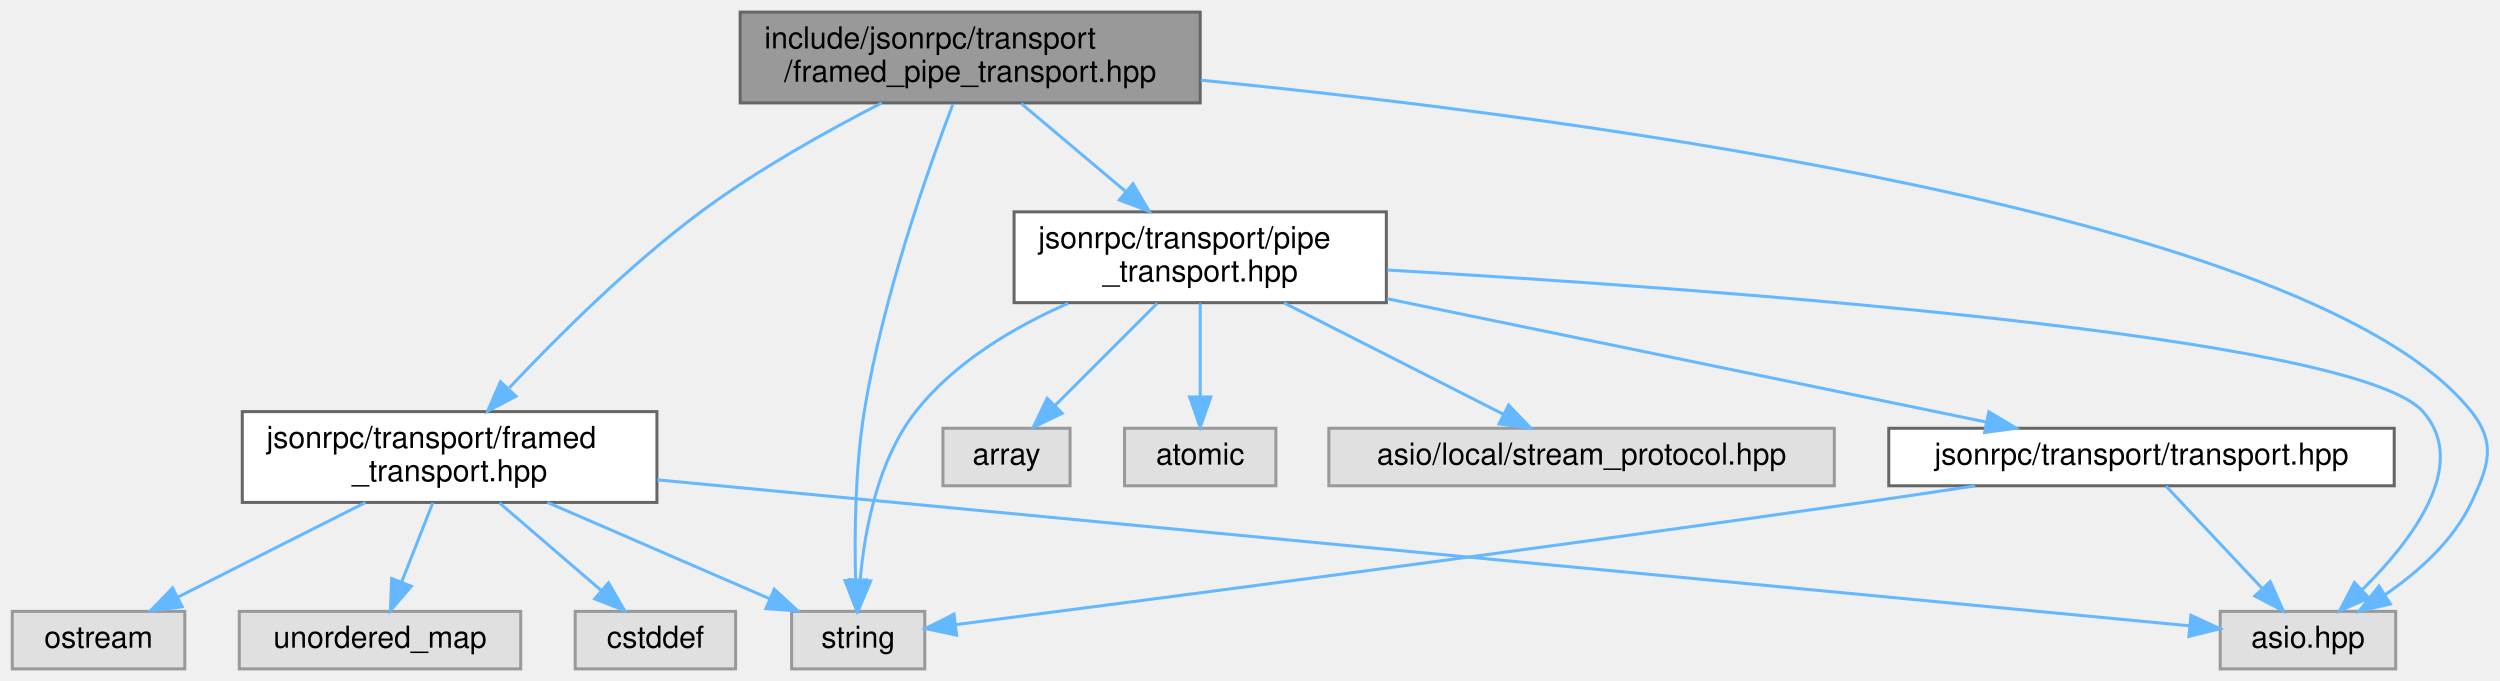
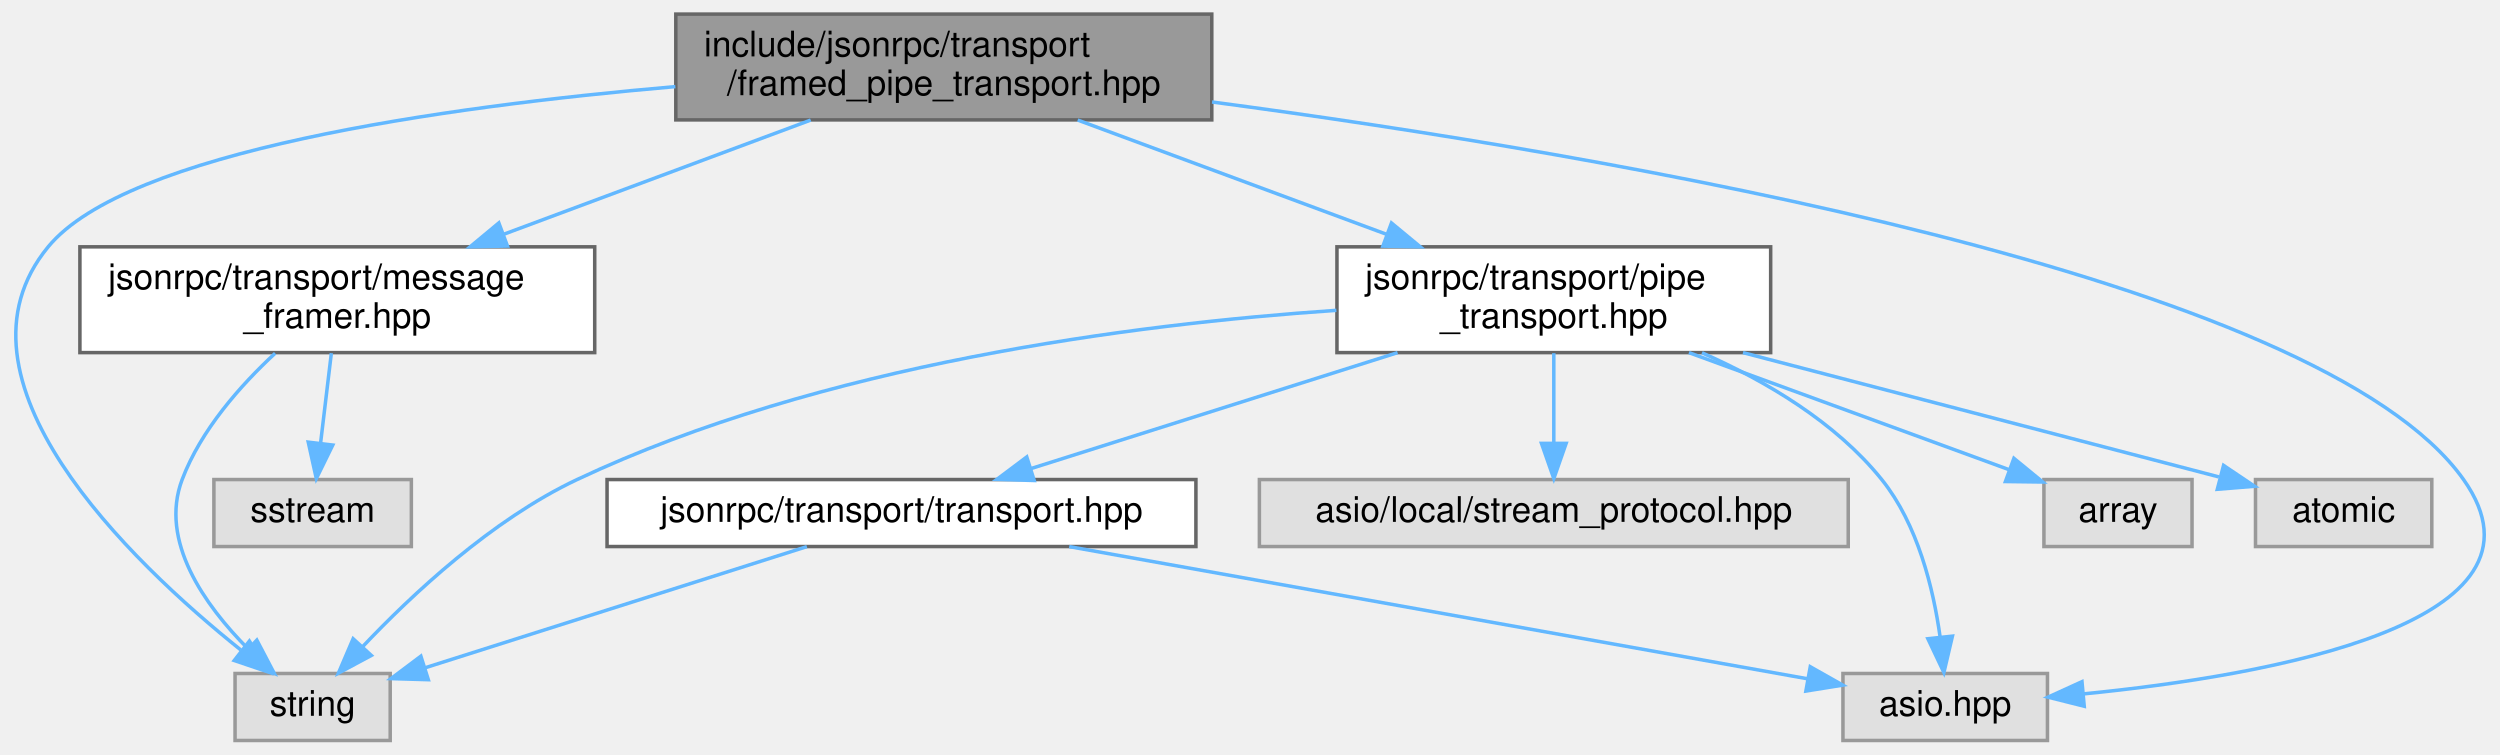
- <svg xmlns="http://www.w3.org/2000/svg" xmlns:xlink="http://www.w3.org/1999/xlink" width="826pt" height="225pt" viewBox="0.00 0.00 825.90 225.00">
-   <g id="graph0" class="graph" transform="scale(1 1) rotate(0) translate(4 221)">
+ <svg xmlns="http://www.w3.org/2000/svg" xmlns:xlink="http://www.w3.org/1999/xlink" width="709pt" height="214pt" viewBox="0.00 0.00 708.66 214.00">
+   <g id="graph0" class="graph" transform="scale(1 1) rotate(0) translate(4 210)">
    <g id="Node000001" class="node">
      <g id="a_Node000001">
        <a xlink:title=" ">
-           <polygon fill="#999999" stroke="#666666" points="392.5,-217 240.5,-217 240.5,-187 392.5,-187 392.5,-217" />
-           <text text-anchor="start" x="248.5" y="-205" font-family="Helvetica,sans-Serif" font-size="10.00">include/jsonrpc/transport</text>
-           <text text-anchor="middle" x="316.5" y="-194" font-family="Helvetica,sans-Serif" font-size="10.00">/framed_pipe_transport.hpp</text>
+           <polygon fill="#999999" stroke="#666666" points="339.49,-206 187.49,-206 187.49,-176 339.49,-176 339.49,-206" />
+           <text text-anchor="start" x="195.49" y="-194" font-family="Helvetica,sans-Serif" font-size="10.00">include/jsonrpc/transport</text>
+           <text text-anchor="middle" x="263.49" y="-183" font-family="Helvetica,sans-Serif" font-size="10.00">/framed_pipe_transport.hpp</text>
        </a>
      </g>
    </g>
    <g id="Node000002" class="node">
      <g id="a_Node000002">
        <a xlink:title=" ">
-           <polygon fill="#e0e0e0" stroke="#999999" points="301.5,-19 257.5,-19 257.5,0 301.5,0 301.5,-19" />
-           <text text-anchor="middle" x="279.5" y="-7" font-family="Helvetica,sans-Serif" font-size="10.00">string</text>
+           <polygon fill="#e0e0e0" stroke="#999999" points="106.49,-19 62.49,-19 62.49,0 106.49,0 106.49,-19" />
+           <text text-anchor="middle" x="84.49" y="-7" font-family="Helvetica,sans-Serif" font-size="10.00">string</text>
        </a>
      </g>
    </g>
    <g id="edge1_Node000001_Node000002" class="edge">
      <g id="a_edge1_Node000001_Node000002">
        <a xlink:title=" ">
-           <path fill="none" stroke="#63b8ff" d="M310.81,-186.64C302.55,-165.01 287.56,-122.59 281.5,-85 278.48,-66.27 278.26,-44.56 278.63,-29.42" />
-           <polygon fill="#63b8ff" stroke="#63b8ff" points="282.13,-29.4 278.99,-19.29 275.14,-29.16 282.13,-29.4" />
+           <path fill="none" stroke="#63b8ff" d="M187.37,-185.44C120.92,-179.68 31.72,-167.03 9.49,-140 -21.28,-102.58 32.57,-50.97 64.09,-25.69" />
+           <polygon fill="#63b8ff" stroke="#63b8ff" points="66.56,-28.2 72.3,-19.29 62.26,-22.68 66.56,-28.2" />
        </a>
      </g>
    </g>
    <g id="Node000003" class="node">
      <g id="a_Node000003">
        <a xlink:title=" ">
-           <polygon fill="#e0e0e0" stroke="#999999" points="787.5,-19 729.5,-19 729.5,0 787.5,0 787.5,-19" />
-           <text text-anchor="middle" x="758.5" y="-7" font-family="Helvetica,sans-Serif" font-size="10.00">asio.hpp</text>
+           <polygon fill="#e0e0e0" stroke="#999999" points="576.49,-19 518.49,-19 518.49,0 576.49,0 576.49,-19" />
+           <text text-anchor="middle" x="547.49" y="-7" font-family="Helvetica,sans-Serif" font-size="10.00">asio.hpp</text>
        </a>
      </g>
    </g>
    <g id="edge2_Node000001_Node000003" class="edge">
      <g id="a_edge2_Node000001_Node000003">
        <a xlink:title=" ">
-           <path fill="none" stroke="#63b8ff" d="M392.72,-194.51C518.53,-182.03 760.95,-150 812.5,-85 820.79,-74.55 818.19,-67.06 812.5,-55 806.49,-42.26 794.84,-31.92 783.89,-24.44" />
-           <polygon fill="#63b8ff" stroke="#63b8ff" points="785.71,-21.44 775.39,-19.05 781.96,-27.36 785.71,-21.44" />
+           <path fill="none" stroke="#63b8ff" d="M339.57,-181.08C452,-166.1 653.65,-131.72 694.49,-74 723.32,-33.26 639.41,-18.43 586.72,-13.21" />
+           <polygon fill="#63b8ff" stroke="#63b8ff" points="586.92,-9.71 576.64,-12.29 586.28,-16.68 586.92,-9.71" />
        </a>
      </g>
    </g>
    <g id="Node000004" class="node">
      <g id="a_Node000004">
-         <a xlink:href="framed__transport_8hpp.html" target="_top" xlink:title=" ">
-           <polygon fill="white" stroke="#666666" points="213,-85 76,-85 76,-55 213,-55 213,-85" />
-           <text text-anchor="start" x="84" y="-73" font-family="Helvetica,sans-Serif" font-size="10.00">jsonrpc/transport/framed</text>
-           <text text-anchor="middle" x="144.5" y="-62" font-family="Helvetica,sans-Serif" font-size="10.00">_transport.hpp</text>
+         <a xlink:href="message__framer_8hpp.html" target="_top" xlink:title=" ">
+           <polygon fill="white" stroke="#666666" points="164.49,-140 18.49,-140 18.49,-110 164.49,-110 164.49,-140" />
+           <text text-anchor="start" x="26.49" y="-128" font-family="Helvetica,sans-Serif" font-size="10.00">jsonrpc/transport/message</text>
+           <text text-anchor="middle" x="91.49" y="-117" font-family="Helvetica,sans-Serif" font-size="10.00">_framer.hpp</text>
        </a>
      </g>
    </g>
    <g id="edge3_Node000001_Node000004" class="edge">
      <g id="a_edge3_Node000001_Node000004">
        <a xlink:title=" ">
-           <path fill="none" stroke="#63b8ff" d="M287.3,-187C269.35,-177.82 246.27,-164.96 227.5,-151 204.04,-133.55 180.32,-109.96 164.29,-92.93" />
-           <polygon fill="#63b8ff" stroke="#63b8ff" points="166.43,-90.09 157.06,-85.15 161.3,-94.86 166.43,-90.09" />
+           <path fill="none" stroke="#63b8ff" d="M225.74,-175.95C200.09,-166.41 165.97,-153.71 138.54,-143.51" />
+           <polygon fill="#63b8ff" stroke="#63b8ff" points="139.74,-140.22 129.15,-140.01 137.3,-146.78 139.74,-140.22" />
        </a>
      </g>
    </g>
-     <g id="Node000008" class="node">
-       <g id="a_Node000008">
+     <g id="Node000006" class="node">
+       <g id="a_Node000006">
        <a xlink:href="pipe__transport_8hpp.html" target="_top" xlink:title=" ">
-           <polygon fill="white" stroke="#666666" points="454,-151 331,-151 331,-121 454,-121 454,-151" />
-           <text text-anchor="start" x="339" y="-139" font-family="Helvetica,sans-Serif" font-size="10.00">jsonrpc/transport/pipe</text>
-           <text text-anchor="middle" x="392.5" y="-128" font-family="Helvetica,sans-Serif" font-size="10.00">_transport.hpp</text>
+           <polygon fill="white" stroke="#666666" points="497.99,-140 374.99,-140 374.99,-110 497.99,-110 497.99,-140" />
+           <text text-anchor="start" x="382.99" y="-128" font-family="Helvetica,sans-Serif" font-size="10.00">jsonrpc/transport/pipe</text>
+           <text text-anchor="middle" x="436.49" y="-117" font-family="Helvetica,sans-Serif" font-size="10.00">_transport.hpp</text>
        </a>
      </g>
    </g>
-     <g id="edge9_Node000001_Node000008" class="edge">
-       <g id="a_edge9_Node000001_Node000008">
+     <g id="edge6_Node000001_Node000006" class="edge">
+       <g id="a_edge6_Node000001_Node000006">
        <a xlink:title=" ">
-           <path fill="none" stroke="#63b8ff" d="M333.37,-186.8C343.5,-178.26 356.58,-167.25 367.85,-157.75" />
-           <polygon fill="#63b8ff" stroke="#63b8ff" points="370.29,-160.28 375.68,-151.16 365.78,-154.93 370.29,-160.28" />
+           <path fill="none" stroke="#63b8ff" d="M301.46,-175.95C327.26,-166.41 361.58,-153.71 389.16,-143.51" />
+           <polygon fill="#63b8ff" stroke="#63b8ff" points="390.45,-146.76 398.61,-140.01 388.02,-140.2 390.45,-146.76" />
        </a>
      </g>
    </g>
-     <g id="edge6_Node000004_Node000002" class="edge">
-       <g id="a_edge6_Node000004_Node000002">
+     <g id="edge5_Node000004_Node000002" class="edge">
+       <g id="a_edge5_Node000004_Node000002">
        <a xlink:title=" ">
-           <path fill="none" stroke="#63b8ff" d="M176.84,-54.99C199.16,-45.31 228.6,-32.56 250.23,-23.18" />
-           <polygon fill="#63b8ff" stroke="#63b8ff" points="251.78,-26.33 259.56,-19.14 249,-19.9 251.78,-26.33" />
-         </a>
-       </g>
-     </g>
-     <g id="edge8_Node000004_Node000003" class="edge">
-       <g id="a_edge8_Node000004_Node000003">
-         <a xlink:title=" ">
-           <path fill="none" stroke="#63b8ff" d="M213.15,-62.46C342.2,-50.16 617.18,-23.96 719.27,-14.24" />
-           <polygon fill="#63b8ff" stroke="#63b8ff" points="719.82,-17.7 729.45,-13.27 719.16,-10.73 719.82,-17.7" />
+           <path fill="none" stroke="#63b8ff" d="M73.86,-109.81C64.06,-100.74 52.8,-88.06 47.49,-74 40.92,-56.6 53.83,-38.43 66.16,-26.01" />
+           <polygon fill="#63b8ff" stroke="#63b8ff" points="68.67,-28.46 73.59,-19.07 63.89,-23.34 68.67,-28.46" />
        </a>
      </g>
    </g>
    <g id="Node000005" class="node">
      <g id="a_Node000005">
        <a xlink:title=" ">
-           <polygon fill="#e0e0e0" stroke="#999999" points="239,-19 186,-19 186,0 239,0 239,-19" />
-           <text text-anchor="middle" x="212.5" y="-7" font-family="Helvetica,sans-Serif" font-size="10.00">cstddef</text>
+           <polygon fill="#e0e0e0" stroke="#999999" points="112.49,-74 56.49,-74 56.49,-55 112.49,-55 112.49,-74" />
+           <text text-anchor="middle" x="84.49" y="-62" font-family="Helvetica,sans-Serif" font-size="10.00">sstream</text>
        </a>
      </g>
    </g>
    <g id="edge4_Node000004_Node000005" class="edge">
      <g id="a_edge4_Node000004_Node000005">
        <a xlink:title=" ">
-           <path fill="none" stroke="#63b8ff" d="M160.96,-54.84C171.13,-46.09 184.19,-34.85 194.62,-25.88" />
-           <polygon fill="#63b8ff" stroke="#63b8ff" points="197.01,-28.44 202.31,-19.27 192.45,-23.13 197.01,-28.44" />
+           <path fill="none" stroke="#63b8ff" d="M89.8,-109.84C88.88,-102.21 87.75,-92.7 86.76,-84.45" />
+           <polygon fill="#63b8ff" stroke="#63b8ff" points="90.2,-83.78 85.54,-74.27 83.25,-84.61 90.2,-83.78" />
        </a>
      </g>
    </g>
-     <g id="Node000006" class="node">
-       <g id="a_Node000006">
+     <g id="edge9_Node000006_Node000002" class="edge">
+       <g id="a_edge9_Node000006_Node000002">
        <a xlink:title=" ">
-           <polygon fill="#e0e0e0" stroke="#999999" points="57,-19 0,-19 0,0 57,0 57,-19" />
-           <text text-anchor="middle" x="28.5" y="-7" font-family="Helvetica,sans-Serif" font-size="10.00">ostream</text>
+           <path fill="none" stroke="#63b8ff" d="M374.83,-121.99C316.78,-118.04 228.66,-106.61 159.49,-74 135.27,-62.58 112.56,-41.3 98.61,-26.54" />
+           <polygon fill="#63b8ff" stroke="#63b8ff" points="101.14,-24.12 91.81,-19.11 95.98,-28.85 101.14,-24.12" />
        </a>
      </g>
    </g>
-     <g id="edge5_Node000004_Node000006" class="edge">
-       <g id="a_edge5_Node000004_Node000006">
+     <g id="edge10_Node000006_Node000003" class="edge">
+       <g id="a_edge10_Node000006_Node000003">
        <a xlink:title=" ">
-           <path fill="none" stroke="#63b8ff" d="M116.72,-54.99C97.88,-45.49 73.15,-33.02 54.66,-23.69" />
-           <polygon fill="#63b8ff" stroke="#63b8ff" points="56.14,-20.52 45.63,-19.14 52.98,-26.77 56.14,-20.52" />
+           <path fill="none" stroke="#63b8ff" d="M478.51,-109.95C496.53,-101.99 516.4,-90.29 529.49,-74 539.7,-61.3 544.12,-43.12 546.03,-29.46" />
+           <polygon fill="#63b8ff" stroke="#63b8ff" points="549.54,-29.59 547.12,-19.27 542.58,-28.85 549.54,-29.59" />
        </a>
      </g>
    </g>
    <g id="Node000007" class="node">
      <g id="a_Node000007">
        <a xlink:title=" ">
-           <polygon fill="#e0e0e0" stroke="#999999" points="168,-19 75,-19 75,0 168,0 168,-19" />
-           <text text-anchor="middle" x="121.5" y="-7" font-family="Helvetica,sans-Serif" font-size="10.00">unordered_map</text>
+           <polygon fill="#e0e0e0" stroke="#999999" points="617.49,-74 575.49,-74 575.49,-55 617.49,-55 617.49,-74" />
+           <text text-anchor="middle" x="596.49" y="-62" font-family="Helvetica,sans-Serif" font-size="10.00">array</text>
        </a>
      </g>
    </g>
-     <g id="edge7_Node000004_Node000007" class="edge">
-       <g id="a_edge7_Node000004_Node000007">
+     <g id="edge7_Node000006_Node000007" class="edge">
+       <g id="a_edge7_Node000006_Node000007">
        <a xlink:title=" ">
-           <path fill="none" stroke="#63b8ff" d="M138.93,-54.84C135.83,-46.95 131.94,-37.05 128.62,-28.61" />
-           <polygon fill="#63b8ff" stroke="#63b8ff" points="131.86,-27.29 124.95,-19.27 125.35,-29.85 131.86,-27.29" />
+           <path fill="none" stroke="#63b8ff" d="M474.81,-109.99C502.56,-99.84 539.59,-86.3 565.49,-76.84" />
+           <polygon fill="#63b8ff" stroke="#63b8ff" points="566.97,-80.02 575.16,-73.3 564.57,-73.44 566.97,-80.02" />
        </a>
      </g>
    </g>
-     <g id="edge12_Node000008_Node000002" class="edge">
-       <g id="a_edge12_Node000008_Node000002">
+     <g id="Node000008" class="node">
+       <g id="a_Node000008">
        <a xlink:title=" ">
-           <path fill="none" stroke="#63b8ff" d="M348.87,-120.79C330.88,-112.89 311.29,-101.28 298.5,-85 286.03,-69.12 281.66,-45.99 280.18,-29.73" />
-           <polygon fill="#63b8ff" stroke="#63b8ff" points="283.64,-29.06 279.53,-19.3 276.65,-29.5 283.64,-29.06" />
+           <polygon fill="#e0e0e0" stroke="#999999" points="685.49,-74 635.49,-74 635.49,-55 685.49,-55 685.49,-74" />
+           <text text-anchor="middle" x="660.49" y="-62" font-family="Helvetica,sans-Serif" font-size="10.00">atomic</text>
        </a>
      </g>
    </g>
-     <g id="edge13_Node000008_Node000003" class="edge">
-       <g id="a_edge13_Node000008_Node000003">
+     <g id="edge8_Node000006_Node000008" class="edge">
+       <g id="a_edge8_Node000006_Node000008">
        <a xlink:title=" ">
-           <path fill="none" stroke="#63b8ff" d="M454.35,-131.78C561.94,-125.55 774.24,-110.19 796.5,-85 812.04,-67.42 792.83,-42.36 776.54,-26.26" />
-           <polygon fill="#63b8ff" stroke="#63b8ff" points="778.64,-23.43 768.95,-19.15 773.85,-28.54 778.64,-23.43" />
+           <path fill="none" stroke="#63b8ff" d="M490.14,-109.99C531.96,-99.07 588.84,-84.21 625.12,-74.74" />
+           <polygon fill="#63b8ff" stroke="#63b8ff" points="626.43,-78.01 635.22,-72.1 624.66,-71.24 626.43,-78.01" />
        </a>
      </g>
    </g>
    <g id="Node000009" class="node">
      <g id="a_Node000009">
        <a xlink:title=" ">
-           <polygon fill="#e0e0e0" stroke="#999999" points="349.5,-79.5 307.5,-79.5 307.5,-60.5 349.5,-60.5 349.5,-79.5" />
-           <text text-anchor="middle" x="328.5" y="-67.5" font-family="Helvetica,sans-Serif" font-size="10.00">array</text>
+           <polygon fill="#e0e0e0" stroke="#999999" points="519.99,-74 352.99,-74 352.99,-55 519.99,-55 519.99,-74" />
+           <text text-anchor="middle" x="436.49" y="-62" font-family="Helvetica,sans-Serif" font-size="10.00">asio/local/stream_protocol.hpp</text>
        </a>
      </g>
    </g>
-     <g id="edge10_Node000008_Node000009" class="edge">
-       <g id="a_edge10_Node000008_Node000009">
+     <g id="edge11_Node000006_Node000009" class="edge">
+       <g id="a_edge11_Node000006_Node000009">
        <a xlink:title=" ">
-           <path fill="none" stroke="#63b8ff" d="M378.3,-120.8C368.32,-110.82 354.96,-97.46 344.59,-87.09" />
-           <polygon fill="#63b8ff" stroke="#63b8ff" points="346.89,-84.44 337.34,-79.84 341.94,-89.39 346.89,-84.44" />
+           <path fill="none" stroke="#63b8ff" d="M436.49,-109.84C436.49,-102.21 436.49,-92.7 436.49,-84.45" />
+           <polygon fill="#63b8ff" stroke="#63b8ff" points="439.99,-84.27 436.49,-74.27 432.99,-84.27 439.99,-84.27" />
        </a>
      </g>
    </g>
    <g id="Node000010" class="node">
      <g id="a_Node000010">
-         <a xlink:title=" ">
-           <polygon fill="#e0e0e0" stroke="#999999" points="417.5,-79.5 367.5,-79.5 367.5,-60.5 417.5,-60.5 417.5,-79.5" />
-           <text text-anchor="middle" x="392.5" y="-67.5" font-family="Helvetica,sans-Serif" font-size="10.00">atomic</text>
+         <a xlink:href="transport_8hpp.html" target="_top" xlink:title=" ">
+           <polygon fill="white" stroke="#666666" points="334.99,-74 167.99,-74 167.99,-55 334.99,-55 334.99,-74" />
+           <text text-anchor="middle" x="251.49" y="-62" font-family="Helvetica,sans-Serif" font-size="10.00">jsonrpc/transport/transport.hpp</text>
        </a>
      </g>
    </g>
-     <g id="edge11_Node000008_Node000010" class="edge">
-       <g id="a_edge11_Node000008_Node000010">
+     <g id="edge12_Node000006_Node000010" class="edge">
+       <g id="a_edge12_Node000006_Node000010">
        <a xlink:title=" ">
-           <path fill="none" stroke="#63b8ff" d="M392.5,-120.8C392.5,-111.7 392.5,-99.79 392.5,-89.9" />
-           <polygon fill="#63b8ff" stroke="#63b8ff" points="396,-89.84 392.5,-79.84 389,-89.84 396,-89.84" />
+           <path fill="none" stroke="#63b8ff" d="M392.18,-109.99C360.39,-99.94 318.07,-86.55 288.17,-77.1" />
+           <polygon fill="#63b8ff" stroke="#63b8ff" points="289.13,-73.73 278.54,-74.05 287.02,-80.41 289.13,-73.73" />
        </a>
      </g>
    </g>
-     <g id="Node000011" class="node">
-       <g id="a_Node000011">
+     <g id="edge13_Node000010_Node000002" class="edge">
+       <g id="a_edge13_Node000010_Node000002">
        <a xlink:title=" ">
-           <polygon fill="#e0e0e0" stroke="#999999" points="602,-79.5 435,-79.5 435,-60.5 602,-60.5 602,-79.5" />
-           <text text-anchor="middle" x="518.5" y="-67.5" font-family="Helvetica,sans-Serif" font-size="10.00">asio/local/stream_protocol.hpp</text>
+           <path fill="none" stroke="#63b8ff" d="M224.66,-54.98C195.12,-45.61 147.68,-30.55 116.3,-20.59" />
+           <polygon fill="#63b8ff" stroke="#63b8ff" points="117.3,-17.24 106.71,-17.55 115.19,-23.91 117.3,-17.24" />
        </a>
      </g>
    </g>
-     <g id="edge14_Node000008_Node000011" class="edge">
-       <g id="a_edge14_Node000008_Node000011">
+     <g id="edge14_Node000010_Node000003" class="edge">
+       <g id="a_edge14_Node000010_Node000003">
        <a xlink:title=" ">
-           <path fill="none" stroke="#63b8ff" d="M420.15,-120.95C441.76,-109.98 471.58,-94.83 492.7,-84.11" />
-           <polygon fill="#63b8ff" stroke="#63b8ff" points="494.4,-87.17 501.73,-79.52 491.23,-80.93 494.4,-87.17" />
-         </a>
-       </g>
-     </g>
-     <g id="Node000012" class="node">
-       <g id="a_Node000012">
-         <a xlink:href="transport_8hpp.html" target="_top" xlink:title=" ">
-           <polygon fill="white" stroke="#666666" points="787,-79.5 620,-79.5 620,-60.5 787,-60.5 787,-79.5" />
-           <text text-anchor="middle" x="703.5" y="-67.5" font-family="Helvetica,sans-Serif" font-size="10.00">jsonrpc/transport/transport.hpp</text>
-         </a>
-       </g>
-     </g>
-     <g id="edge15_Node000008_Node000012" class="edge">
-       <g id="a_edge15_Node000008_Node000012">
-         <a xlink:title=" ">
-           <path fill="none" stroke="#63b8ff" d="M454.32,-122.28C512.23,-110.36 597.78,-92.76 652.06,-81.58" />
-           <polygon fill="#63b8ff" stroke="#63b8ff" points="653.06,-84.95 662.15,-79.51 651.65,-78.1 653.06,-84.95" />
-         </a>
-       </g>
-     </g>
-     <g id="edge16_Node000012_Node000002" class="edge">
-       <g id="a_edge16_Node000012_Node000002">
-         <a xlink:title=" ">
-           <path fill="none" stroke="#63b8ff" d="M648.55,-60.47C636.36,-58.63 623.49,-56.72 611.5,-55 501.76,-39.3 371.35,-22.3 311.92,-14.65" />
-           <polygon fill="#63b8ff" stroke="#63b8ff" points="312.03,-11.14 301.67,-13.33 311.14,-18.08 312.03,-11.14" />
-         </a>
-       </g>
-     </g>
-     <g id="edge17_Node000012_Node000003" class="edge">
-       <g id="a_edge17_Node000012_Node000003">
-         <a xlink:title=" ">
-           <path fill="none" stroke="#63b8ff" d="M711.62,-60.37C719.9,-51.55 732.97,-37.66 743.2,-26.77" />
-           <polygon fill="#63b8ff" stroke="#63b8ff" points="746.05,-28.85 750.35,-19.17 740.95,-24.06 746.05,-28.85" />
+           <path fill="none" stroke="#63b8ff" d="M299.05,-54.98C357.23,-44.57 454.64,-27.13 508.58,-17.47" />
+           <polygon fill="#63b8ff" stroke="#63b8ff" points="509.22,-20.91 518.44,-15.7 507.98,-14.02 509.22,-20.91" />
        </a>
      </g>
    </g>
  </g>
</svg>
